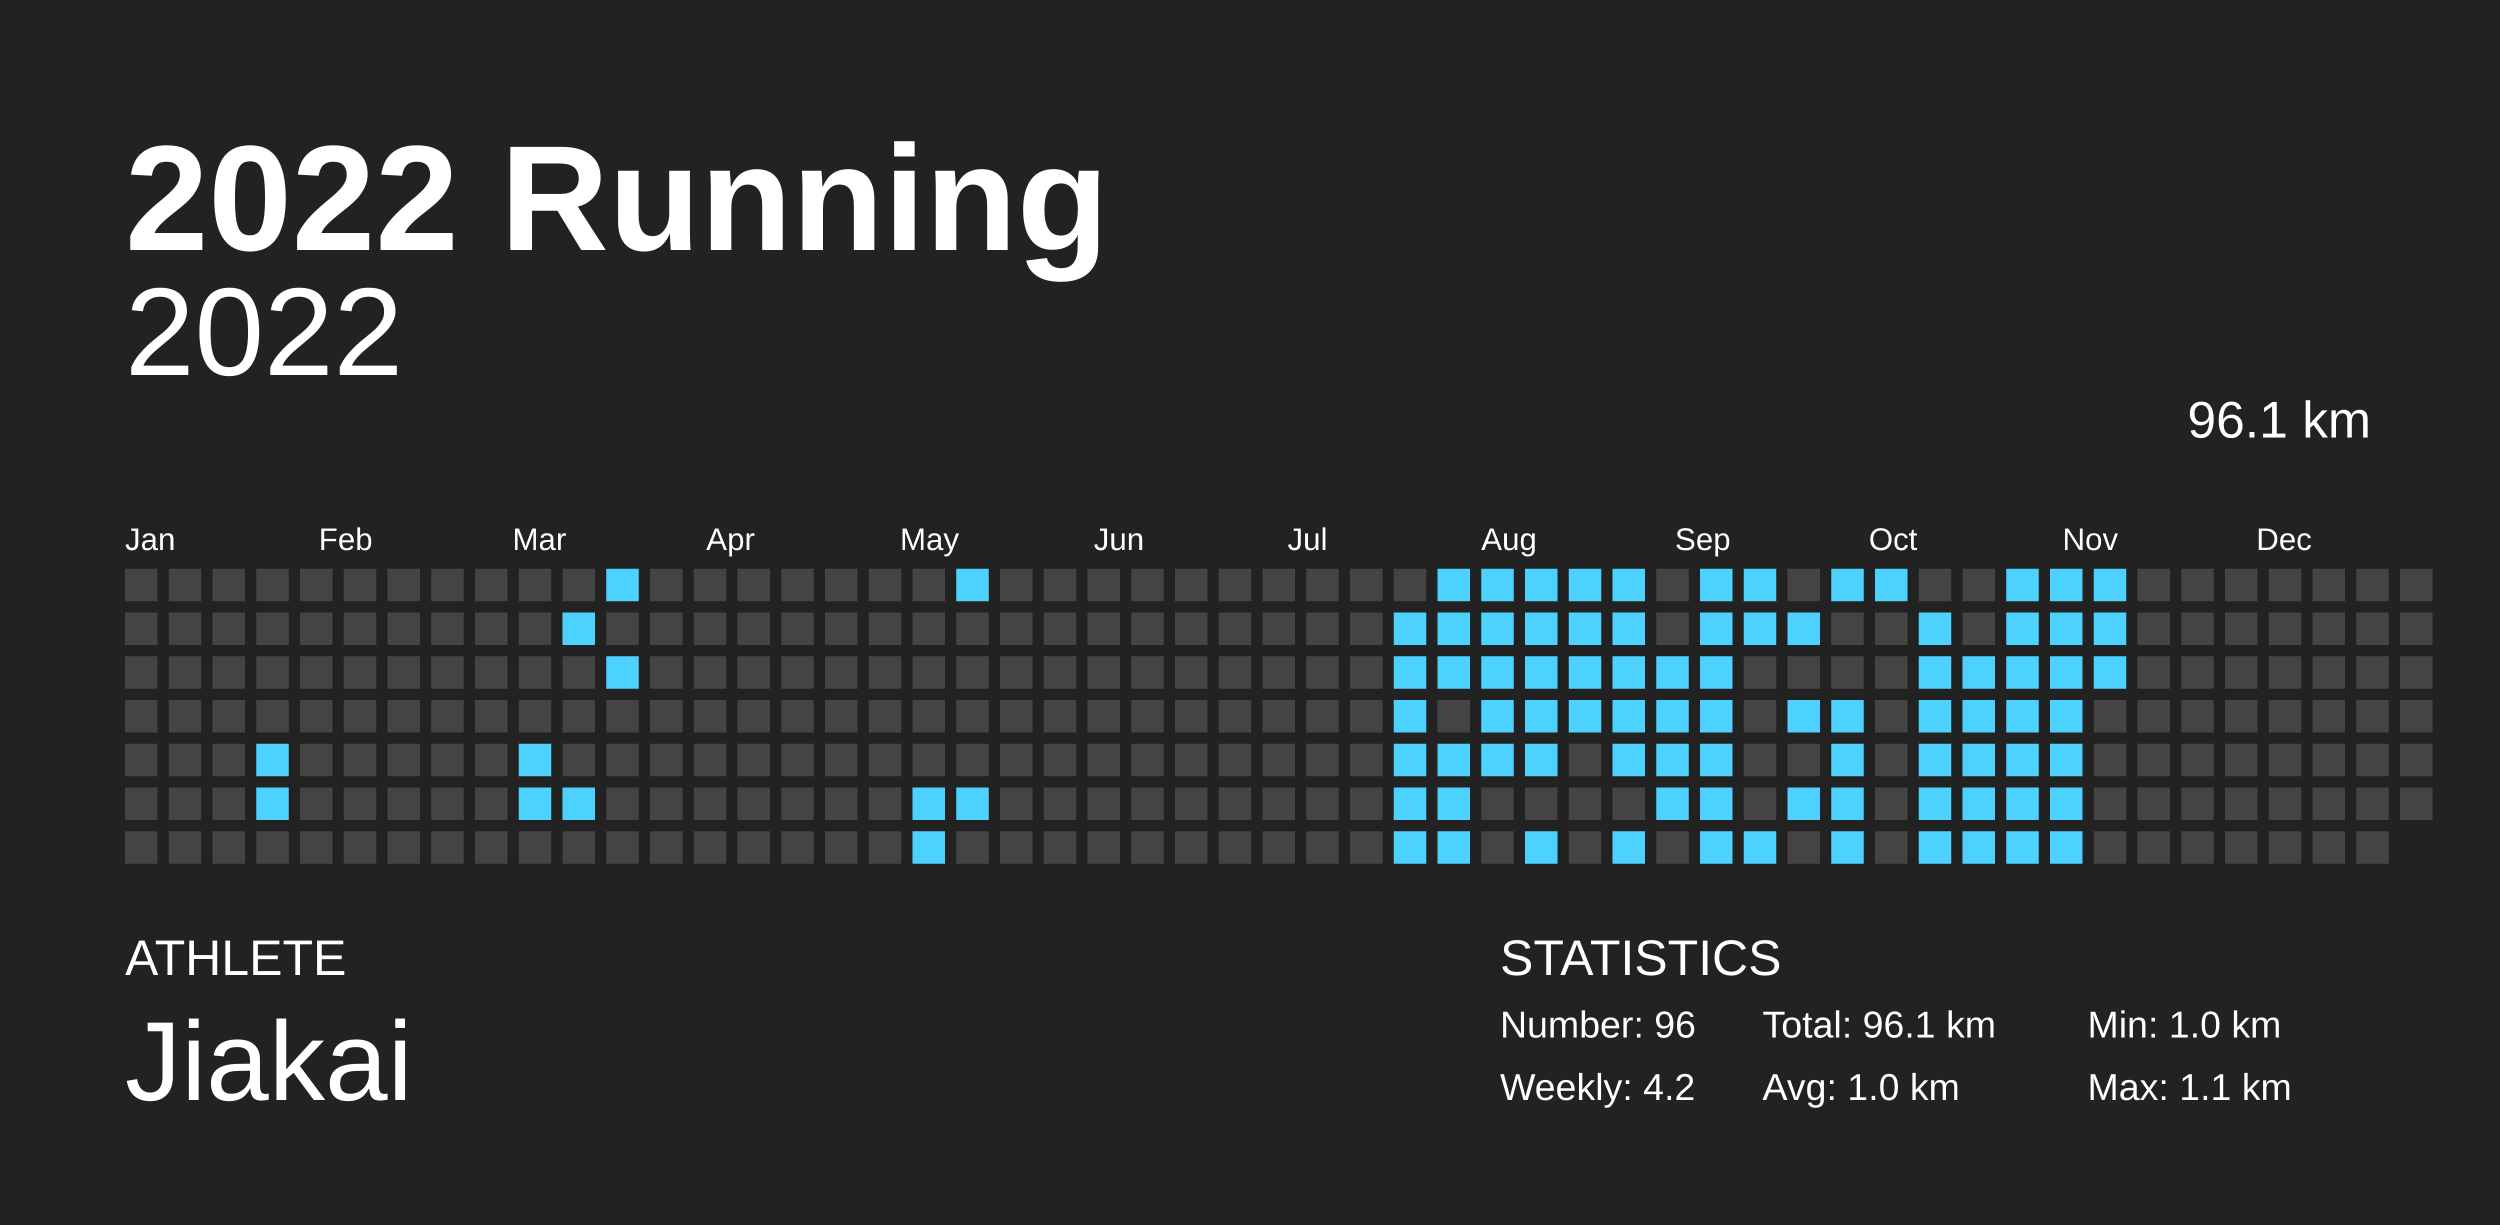
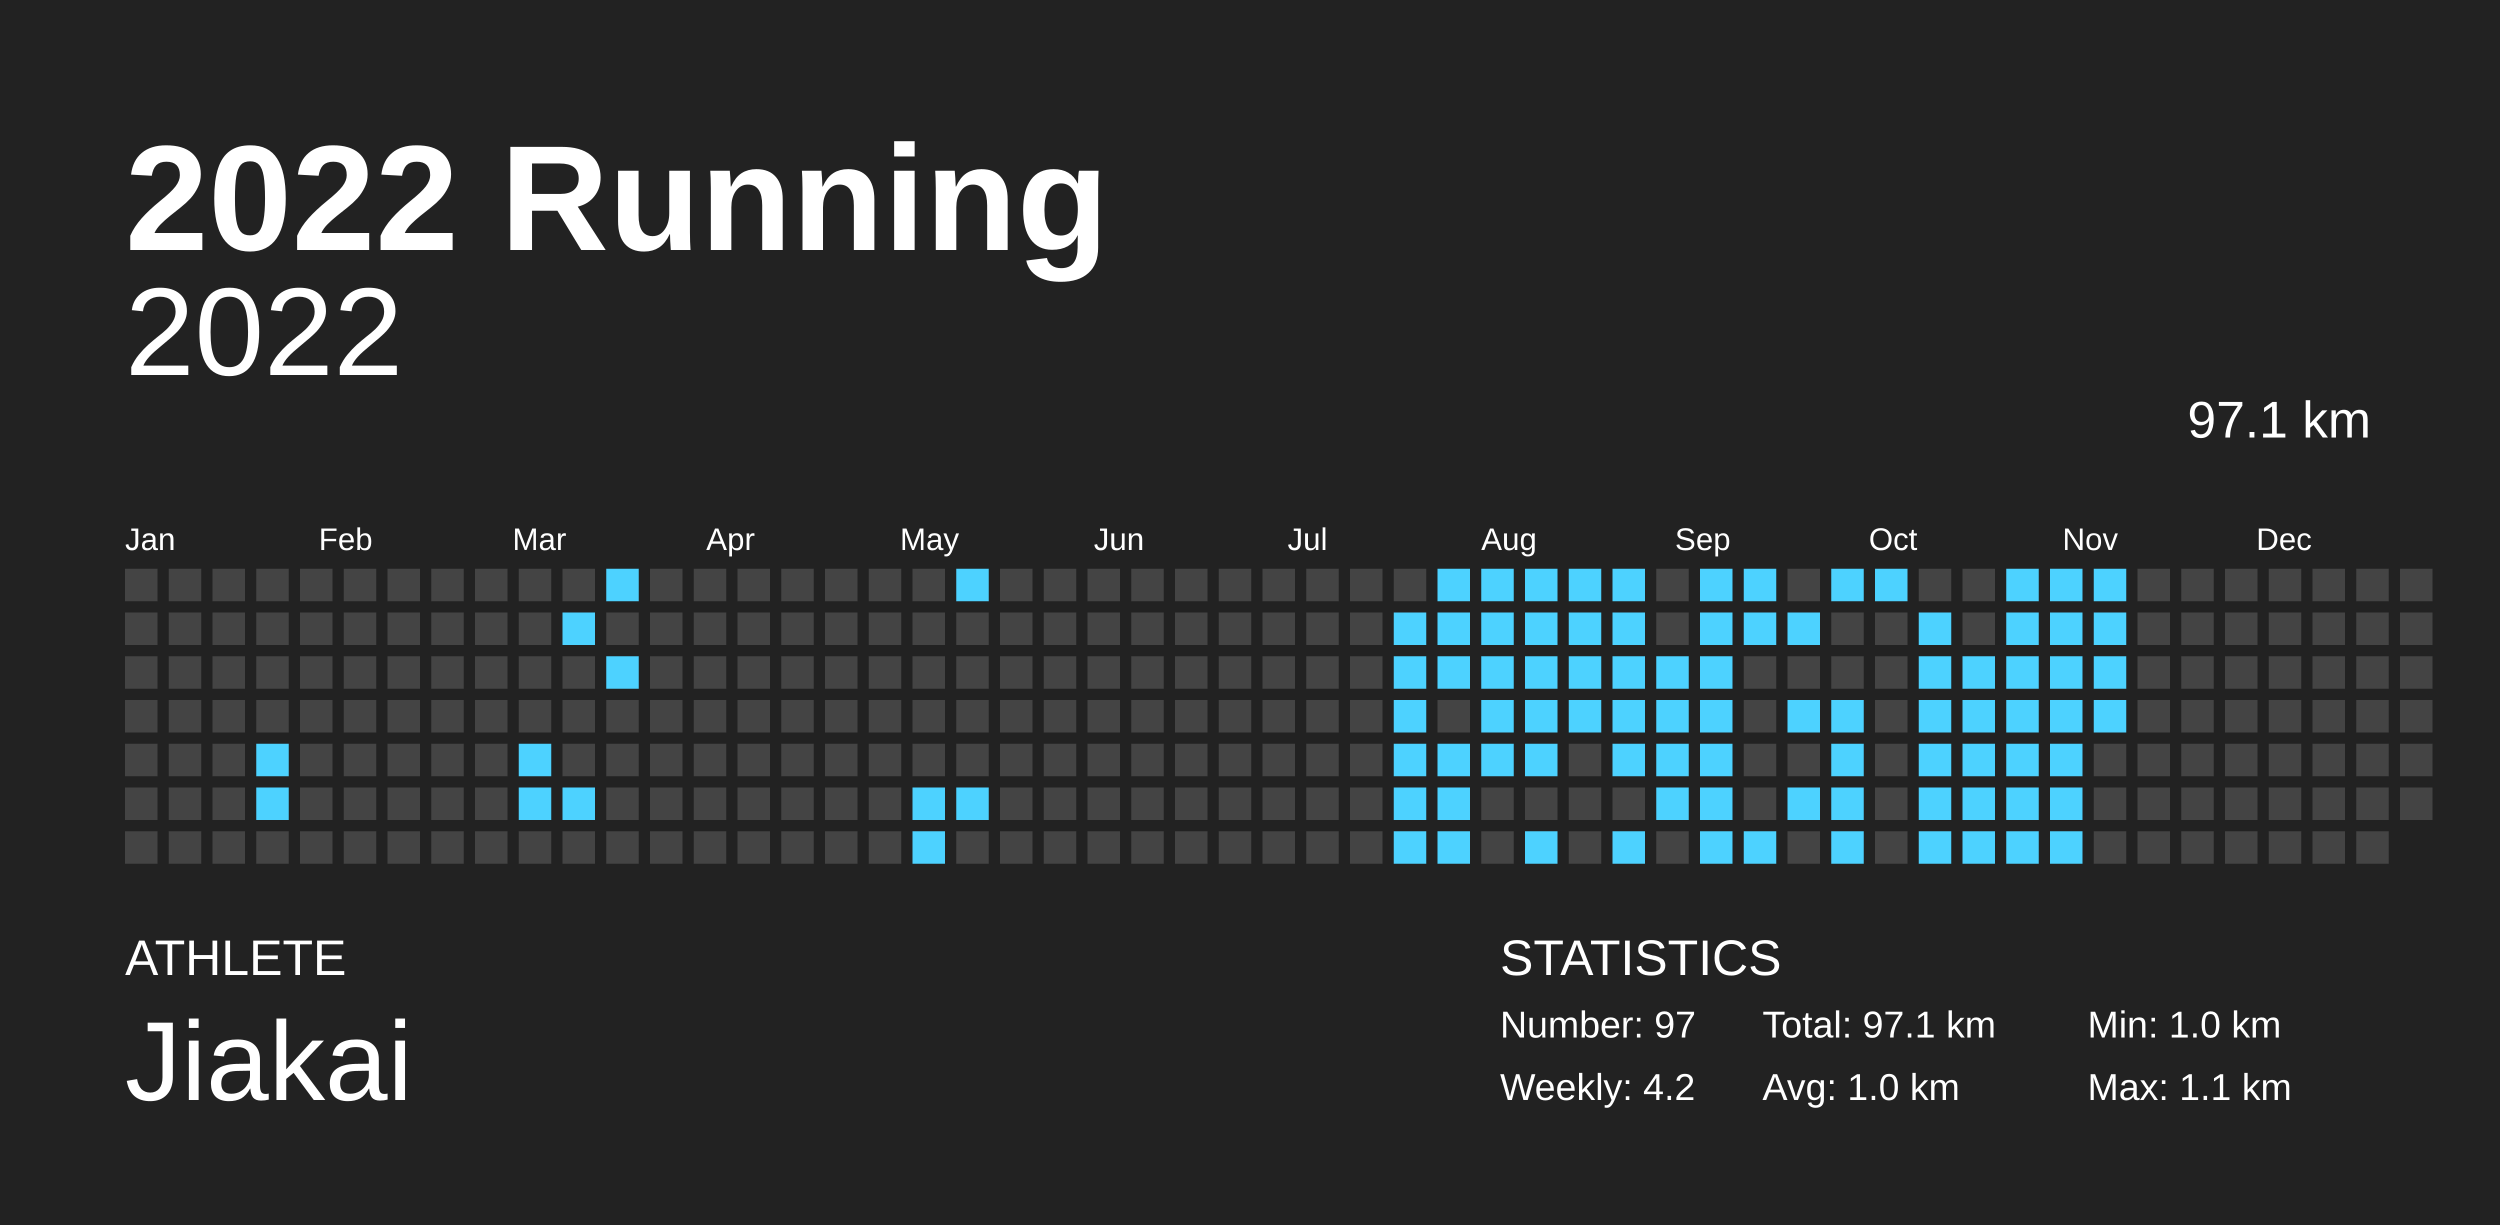
<svg xmlns="http://www.w3.org/2000/svg" baseProfile="full" height="98mm" version="1.1" viewBox="0,0,200,98" width="200mm">
  <defs />
  <rect fill="#222222" height="98" width="200" x="0" y="0" />
  <text fill="#FFFFFF" style="font-size:12px; font-family:Arial; font-weight:bold;" x="10" y="20">2022 Running</text>
  <text fill="#FFFFFF" style="font-size:4px; font-family:Arial" x="10" y="78">ATHLETE</text>
  <text fill="#FFFFFF" style="font-size:9px; font-family:Arial" x="10" y="88">Jiakai</text>
  <text fill="#FFFFFF" style="font-size:4px; font-family:Arial" x="120" y="78">STATISTICS</text>
-   <text fill="#FFFFFF" style="font-size:3px; font-family:Arial" x="120" y="83">Number: 96</text>
+   <text fill="#FFFFFF" style="font-size:3px; font-family:Arial" x="120" y="83">Number: 97</text>
  <text fill="#FFFFFF" style="font-size:3px; font-family:Arial" x="120" y="88">Weekly: 4.2</text>
-   <text fill="#FFFFFF" style="font-size:3px; font-family:Arial" x="141" y="83">Total: 96.1 km</text>
+   <text fill="#FFFFFF" style="font-size:3px; font-family:Arial" x="141" y="83">Total: 97.1 km</text>
  <text fill="#FFFFFF" style="font-size:3px; font-family:Arial" x="141" y="88">Avg: 1.0 km</text>
  <text fill="#FFFFFF" style="font-size:3px; font-family:Arial" x="167" y="83">Min: 1.0 km</text>
  <text fill="#FFFFFF" style="font-size:3px; font-family:Arial" x="167" y="88">Max: 1.1 km</text>
  <text alignment-baseline="hanging" fill="#FFFFFF" style="font-size:10.0px; font-family:Arial;" x="10" y="30">2022</text>
-   <text alignment-baseline="hanging" fill="#FFFFFF" style="font-size:4.125px; font-family:Arial;" x="175" y="35">96.1 km</text>
+   <text alignment-baseline="hanging" fill="#FFFFFF" style="font-size:4.125px; font-family:Arial;" x="175" y="35">97.1 km</text>
  <text fill="#FFFFFF" style="font-size:2.5px; font-family:Arial" x="10.0" y="44">Jan</text>
  <text fill="#FFFFFF" style="font-size:2.5px; font-family:Arial" x="25.5" y="44">Feb</text>
  <text fill="#FFFFFF" style="font-size:2.5px; font-family:Arial" x="41.0" y="44">Mar</text>
  <text fill="#FFFFFF" style="font-size:2.5px; font-family:Arial" x="56.5" y="44">Apr</text>
  <text fill="#FFFFFF" style="font-size:2.5px; font-family:Arial" x="72.0" y="44">May</text>
  <text fill="#FFFFFF" style="font-size:2.5px; font-family:Arial" x="87.5" y="44">Jun</text>
  <text fill="#FFFFFF" style="font-size:2.5px; font-family:Arial" x="103.0" y="44">Jul</text>
  <text fill="#FFFFFF" style="font-size:2.5px; font-family:Arial" x="118.5" y="44">Aug</text>
  <text fill="#FFFFFF" style="font-size:2.5px; font-family:Arial" x="134.0" y="44">Sep</text>
  <text fill="#FFFFFF" style="font-size:2.5px; font-family:Arial" x="149.5" y="44">Oct</text>
  <text fill="#FFFFFF" style="font-size:2.5px; font-family:Arial" x="165.0" y="44">Nov</text>
  <text fill="#FFFFFF" style="font-size:2.5px; font-family:Arial" x="180.5" y="44">Dec</text>
  <rect fill="#444444" height="2.6" width="2.6" x="10.0" y="45.5" />
  <rect fill="#444444" height="2.6" width="2.6" x="10.0" y="49.0" />
  <rect fill="#444444" height="2.6" width="2.6" x="10.0" y="52.5" />
  <rect fill="#444444" height="2.6" width="2.6" x="10.0" y="56.0" />
  <rect fill="#444444" height="2.6" width="2.6" x="10.0" y="59.5" />
  <rect fill="#444444" height="2.6" width="2.6" x="10.0" y="63.0" />
  <rect fill="#444444" height="2.6" width="2.6" x="10.0" y="66.5" />
  <rect fill="#444444" height="2.6" width="2.6" x="13.5" y="45.5" />
  <rect fill="#444444" height="2.6" width="2.6" x="13.5" y="49.0" />
  <rect fill="#444444" height="2.6" width="2.6" x="13.5" y="52.5" />
  <rect fill="#444444" height="2.6" width="2.6" x="13.5" y="56.0" />
  <rect fill="#444444" height="2.6" width="2.6" x="13.5" y="59.5" />
  <rect fill="#444444" height="2.6" width="2.6" x="13.5" y="63.0" />
  <rect fill="#444444" height="2.6" width="2.6" x="13.5" y="66.5" />
  <rect fill="#444444" height="2.6" width="2.6" x="17.0" y="45.5" />
  <rect fill="#444444" height="2.6" width="2.6" x="17.0" y="49.0" />
  <rect fill="#444444" height="2.6" width="2.6" x="17.0" y="52.5" />
  <rect fill="#444444" height="2.6" width="2.6" x="17.0" y="56.0" />
  <rect fill="#444444" height="2.6" width="2.6" x="17.0" y="59.5" />
  <rect fill="#444444" height="2.6" width="2.6" x="17.0" y="63.0" />
  <rect fill="#444444" height="2.6" width="2.6" x="17.0" y="66.5" />
  <rect fill="#444444" height="2.6" width="2.6" x="20.5" y="45.5" />
  <rect fill="#444444" height="2.6" width="2.6" x="20.5" y="49.0" />
  <rect fill="#444444" height="2.6" width="2.6" x="20.5" y="52.5" />
  <rect fill="#444444" height="2.6" width="2.6" x="20.5" y="56.0" />
  <rect fill="#4dd2ff" height="2.6" width="2.6" x="20.5" y="59.5" />
  <rect fill="#4dd2ff" height="2.6" width="2.6" x="20.5" y="63.0" />
  <rect fill="#444444" height="2.6" width="2.6" x="20.5" y="66.5" />
  <rect fill="#444444" height="2.6" width="2.6" x="24.0" y="45.5" />
  <rect fill="#444444" height="2.6" width="2.6" x="24.0" y="49.0" />
  <rect fill="#444444" height="2.6" width="2.6" x="24.0" y="52.5" />
  <rect fill="#444444" height="2.6" width="2.6" x="24.0" y="56.0" />
  <rect fill="#444444" height="2.6" width="2.6" x="24.0" y="59.5" />
  <rect fill="#444444" height="2.6" width="2.6" x="24.0" y="63.0" />
  <rect fill="#444444" height="2.6" width="2.6" x="24.0" y="66.5" />
  <rect fill="#444444" height="2.6" width="2.6" x="27.5" y="45.5" />
  <rect fill="#444444" height="2.6" width="2.6" x="27.5" y="49.0" />
  <rect fill="#444444" height="2.6" width="2.6" x="27.5" y="52.5" />
  <rect fill="#444444" height="2.6" width="2.6" x="27.5" y="56.0" />
  <rect fill="#444444" height="2.6" width="2.6" x="27.5" y="59.5" />
  <rect fill="#444444" height="2.6" width="2.6" x="27.5" y="63.0" />
  <rect fill="#444444" height="2.6" width="2.6" x="27.5" y="66.5" />
  <rect fill="#444444" height="2.6" width="2.6" x="31.0" y="45.5" />
  <rect fill="#444444" height="2.6" width="2.6" x="31.0" y="49.0" />
  <rect fill="#444444" height="2.6" width="2.6" x="31.0" y="52.5" />
  <rect fill="#444444" height="2.6" width="2.6" x="31.0" y="56.0" />
  <rect fill="#444444" height="2.6" width="2.6" x="31.0" y="59.5" />
  <rect fill="#444444" height="2.6" width="2.6" x="31.0" y="63.0" />
  <rect fill="#444444" height="2.6" width="2.6" x="31.0" y="66.5" />
  <rect fill="#444444" height="2.6" width="2.6" x="34.5" y="45.5" />
  <rect fill="#444444" height="2.6" width="2.6" x="34.5" y="49.0" />
  <rect fill="#444444" height="2.6" width="2.6" x="34.5" y="52.5" />
  <rect fill="#444444" height="2.6" width="2.6" x="34.5" y="56.0" />
  <rect fill="#444444" height="2.6" width="2.6" x="34.5" y="59.5" />
  <rect fill="#444444" height="2.6" width="2.6" x="34.5" y="63.0" />
  <rect fill="#444444" height="2.6" width="2.6" x="34.5" y="66.5" />
  <rect fill="#444444" height="2.6" width="2.6" x="38.0" y="45.5" />
  <rect fill="#444444" height="2.6" width="2.6" x="38.0" y="49.0" />
  <rect fill="#444444" height="2.6" width="2.6" x="38.0" y="52.5" />
  <rect fill="#444444" height="2.6" width="2.6" x="38.0" y="56.0" />
  <rect fill="#444444" height="2.6" width="2.6" x="38.0" y="59.5" />
  <rect fill="#444444" height="2.6" width="2.6" x="38.0" y="63.0" />
  <rect fill="#444444" height="2.6" width="2.6" x="38.0" y="66.5" />
  <rect fill="#444444" height="2.6" width="2.6" x="41.5" y="45.5" />
  <rect fill="#444444" height="2.6" width="2.6" x="41.5" y="49.0" />
  <rect fill="#444444" height="2.6" width="2.6" x="41.5" y="52.5" />
  <rect fill="#444444" height="2.6" width="2.6" x="41.5" y="56.0" />
  <rect fill="#4dd2ff" height="2.6" width="2.6" x="41.5" y="59.5" />
  <rect fill="#4dd2ff" height="2.6" width="2.6" x="41.5" y="63.0" />
  <rect fill="#444444" height="2.6" width="2.6" x="41.5" y="66.5" />
  <rect fill="#444444" height="2.6" width="2.6" x="45.0" y="45.5" />
  <rect fill="#4dd2ff" height="2.6" width="2.6" x="45.0" y="49.0" />
  <rect fill="#444444" height="2.6" width="2.6" x="45.0" y="52.5" />
  <rect fill="#444444" height="2.6" width="2.6" x="45.0" y="56.0" />
  <rect fill="#444444" height="2.6" width="2.6" x="45.0" y="59.5" />
  <rect fill="#4dd2ff" height="2.6" width="2.6" x="45.0" y="63.0" />
  <rect fill="#444444" height="2.6" width="2.6" x="45.0" y="66.5" />
  <rect fill="#4dd2ff" height="2.6" width="2.6" x="48.5" y="45.5" />
  <rect fill="#444444" height="2.6" width="2.6" x="48.5" y="49.0" />
  <rect fill="#4dd2ff" height="2.6" width="2.6" x="48.5" y="52.5" />
  <rect fill="#444444" height="2.6" width="2.6" x="48.5" y="56.0" />
  <rect fill="#444444" height="2.6" width="2.6" x="48.5" y="59.5" />
  <rect fill="#444444" height="2.6" width="2.6" x="48.5" y="63.0" />
  <rect fill="#444444" height="2.6" width="2.6" x="48.5" y="66.5" />
  <rect fill="#444444" height="2.6" width="2.6" x="52.0" y="45.5" />
  <rect fill="#444444" height="2.6" width="2.6" x="52.0" y="49.0" />
  <rect fill="#444444" height="2.6" width="2.6" x="52.0" y="52.5" />
  <rect fill="#444444" height="2.6" width="2.6" x="52.0" y="56.0" />
  <rect fill="#444444" height="2.6" width="2.6" x="52.0" y="59.5" />
  <rect fill="#444444" height="2.6" width="2.6" x="52.0" y="63.0" />
  <rect fill="#444444" height="2.6" width="2.6" x="52.0" y="66.5" />
  <rect fill="#444444" height="2.6" width="2.6" x="55.5" y="45.5" />
  <rect fill="#444444" height="2.6" width="2.6" x="55.5" y="49.0" />
  <rect fill="#444444" height="2.6" width="2.6" x="55.5" y="52.5" />
  <rect fill="#444444" height="2.6" width="2.6" x="55.5" y="56.0" />
  <rect fill="#444444" height="2.6" width="2.6" x="55.5" y="59.5" />
  <rect fill="#444444" height="2.6" width="2.6" x="55.5" y="63.0" />
  <rect fill="#444444" height="2.6" width="2.6" x="55.5" y="66.5" />
  <rect fill="#444444" height="2.6" width="2.6" x="59.0" y="45.5" />
  <rect fill="#444444" height="2.6" width="2.6" x="59.0" y="49.0" />
  <rect fill="#444444" height="2.6" width="2.6" x="59.0" y="52.5" />
  <rect fill="#444444" height="2.6" width="2.6" x="59.0" y="56.0" />
  <rect fill="#444444" height="2.6" width="2.6" x="59.0" y="59.5" />
  <rect fill="#444444" height="2.6" width="2.6" x="59.0" y="63.0" />
  <rect fill="#444444" height="2.6" width="2.6" x="59.0" y="66.5" />
  <rect fill="#444444" height="2.6" width="2.6" x="62.5" y="45.5" />
  <rect fill="#444444" height="2.6" width="2.6" x="62.5" y="49.0" />
  <rect fill="#444444" height="2.6" width="2.6" x="62.5" y="52.5" />
  <rect fill="#444444" height="2.6" width="2.6" x="62.5" y="56.0" />
  <rect fill="#444444" height="2.6" width="2.6" x="62.5" y="59.5" />
  <rect fill="#444444" height="2.6" width="2.6" x="62.5" y="63.0" />
  <rect fill="#444444" height="2.6" width="2.6" x="62.5" y="66.5" />
  <rect fill="#444444" height="2.6" width="2.6" x="66.0" y="45.5" />
  <rect fill="#444444" height="2.6" width="2.6" x="66.0" y="49.0" />
  <rect fill="#444444" height="2.6" width="2.6" x="66.0" y="52.5" />
  <rect fill="#444444" height="2.6" width="2.6" x="66.0" y="56.0" />
  <rect fill="#444444" height="2.6" width="2.6" x="66.0" y="59.5" />
  <rect fill="#444444" height="2.6" width="2.6" x="66.0" y="63.0" />
  <rect fill="#444444" height="2.6" width="2.6" x="66.0" y="66.5" />
  <rect fill="#444444" height="2.6" width="2.6" x="69.5" y="45.5" />
  <rect fill="#444444" height="2.6" width="2.6" x="69.5" y="49.0" />
  <rect fill="#444444" height="2.6" width="2.6" x="69.5" y="52.5" />
  <rect fill="#444444" height="2.6" width="2.6" x="69.5" y="56.0" />
  <rect fill="#444444" height="2.6" width="2.6" x="69.5" y="59.5" />
  <rect fill="#444444" height="2.6" width="2.6" x="69.5" y="63.0" />
  <rect fill="#444444" height="2.6" width="2.6" x="69.5" y="66.5" />
  <rect fill="#444444" height="2.6" width="2.6" x="73.0" y="45.5" />
  <rect fill="#444444" height="2.6" width="2.6" x="73.0" y="49.0" />
  <rect fill="#444444" height="2.6" width="2.6" x="73.0" y="52.5" />
  <rect fill="#444444" height="2.6" width="2.6" x="73.0" y="56.0" />
  <rect fill="#444444" height="2.6" width="2.6" x="73.0" y="59.5" />
  <rect fill="#4dd2ff" height="2.6" width="2.6" x="73.0" y="63.0" />
  <rect fill="#4dd2ff" height="2.6" width="2.6" x="73.0" y="66.5" />
  <rect fill="#4dd2ff" height="2.6" width="2.6" x="76.5" y="45.5" />
  <rect fill="#444444" height="2.6" width="2.6" x="76.5" y="49.0" />
  <rect fill="#444444" height="2.6" width="2.6" x="76.5" y="52.5" />
  <rect fill="#444444" height="2.6" width="2.6" x="76.5" y="56.0" />
  <rect fill="#444444" height="2.6" width="2.6" x="76.5" y="59.5" />
  <rect fill="#4dd2ff" height="2.6" width="2.6" x="76.5" y="63.0" />
  <rect fill="#444444" height="2.6" width="2.6" x="76.5" y="66.5" />
  <rect fill="#444444" height="2.6" width="2.6" x="80.0" y="45.5" />
  <rect fill="#444444" height="2.6" width="2.6" x="80.0" y="49.0" />
  <rect fill="#444444" height="2.6" width="2.6" x="80.0" y="52.5" />
  <rect fill="#444444" height="2.6" width="2.6" x="80.0" y="56.0" />
  <rect fill="#444444" height="2.6" width="2.6" x="80.0" y="59.5" />
  <rect fill="#444444" height="2.6" width="2.6" x="80.0" y="63.0" />
  <rect fill="#444444" height="2.6" width="2.6" x="80.0" y="66.5" />
  <rect fill="#444444" height="2.6" width="2.6" x="83.5" y="45.5" />
  <rect fill="#444444" height="2.6" width="2.6" x="83.5" y="49.0" />
  <rect fill="#444444" height="2.6" width="2.6" x="83.5" y="52.5" />
  <rect fill="#444444" height="2.6" width="2.6" x="83.5" y="56.0" />
  <rect fill="#444444" height="2.6" width="2.6" x="83.5" y="59.5" />
  <rect fill="#444444" height="2.6" width="2.6" x="83.5" y="63.0" />
  <rect fill="#444444" height="2.6" width="2.6" x="83.5" y="66.5" />
  <rect fill="#444444" height="2.6" width="2.6" x="87.0" y="45.5" />
  <rect fill="#444444" height="2.6" width="2.6" x="87.0" y="49.0" />
  <rect fill="#444444" height="2.6" width="2.6" x="87.0" y="52.5" />
  <rect fill="#444444" height="2.6" width="2.6" x="87.0" y="56.0" />
  <rect fill="#444444" height="2.6" width="2.6" x="87.0" y="59.5" />
  <rect fill="#444444" height="2.6" width="2.6" x="87.0" y="63.0" />
  <rect fill="#444444" height="2.6" width="2.6" x="87.0" y="66.5" />
  <rect fill="#444444" height="2.6" width="2.6" x="90.5" y="45.5" />
  <rect fill="#444444" height="2.6" width="2.6" x="90.5" y="49.0" />
  <rect fill="#444444" height="2.6" width="2.6" x="90.5" y="52.5" />
  <rect fill="#444444" height="2.6" width="2.6" x="90.5" y="56.0" />
  <rect fill="#444444" height="2.6" width="2.6" x="90.5" y="59.5" />
  <rect fill="#444444" height="2.6" width="2.6" x="90.5" y="63.0" />
  <rect fill="#444444" height="2.6" width="2.6" x="90.5" y="66.5" />
  <rect fill="#444444" height="2.6" width="2.6" x="94.0" y="45.5" />
  <rect fill="#444444" height="2.6" width="2.6" x="94.0" y="49.0" />
  <rect fill="#444444" height="2.6" width="2.6" x="94.0" y="52.5" />
  <rect fill="#444444" height="2.6" width="2.6" x="94.0" y="56.0" />
  <rect fill="#444444" height="2.6" width="2.6" x="94.0" y="59.5" />
  <rect fill="#444444" height="2.6" width="2.6" x="94.0" y="63.0" />
  <rect fill="#444444" height="2.6" width="2.6" x="94.0" y="66.5" />
  <rect fill="#444444" height="2.6" width="2.6" x="97.5" y="45.5" />
  <rect fill="#444444" height="2.6" width="2.6" x="97.5" y="49.0" />
  <rect fill="#444444" height="2.6" width="2.6" x="97.5" y="52.5" />
  <rect fill="#444444" height="2.6" width="2.6" x="97.5" y="56.0" />
  <rect fill="#444444" height="2.6" width="2.6" x="97.5" y="59.5" />
  <rect fill="#444444" height="2.6" width="2.6" x="97.5" y="63.0" />
  <rect fill="#444444" height="2.6" width="2.6" x="97.5" y="66.5" />
  <rect fill="#444444" height="2.6" width="2.6" x="101.0" y="45.5" />
  <rect fill="#444444" height="2.6" width="2.6" x="101.0" y="49.0" />
  <rect fill="#444444" height="2.6" width="2.6" x="101.0" y="52.5" />
  <rect fill="#444444" height="2.6" width="2.6" x="101.0" y="56.0" />
  <rect fill="#444444" height="2.6" width="2.6" x="101.0" y="59.5" />
  <rect fill="#444444" height="2.6" width="2.6" x="101.0" y="63.0" />
  <rect fill="#444444" height="2.6" width="2.6" x="101.0" y="66.5" />
  <rect fill="#444444" height="2.6" width="2.6" x="104.5" y="45.5" />
  <rect fill="#444444" height="2.6" width="2.6" x="104.5" y="49.0" />
  <rect fill="#444444" height="2.6" width="2.6" x="104.5" y="52.5" />
  <rect fill="#444444" height="2.6" width="2.6" x="104.5" y="56.0" />
  <rect fill="#444444" height="2.6" width="2.6" x="104.5" y="59.5" />
  <rect fill="#444444" height="2.6" width="2.6" x="104.5" y="63.0" />
  <rect fill="#444444" height="2.6" width="2.6" x="104.5" y="66.5" />
  <rect fill="#444444" height="2.6" width="2.6" x="108.0" y="45.5" />
  <rect fill="#444444" height="2.6" width="2.6" x="108.0" y="49.0" />
  <rect fill="#444444" height="2.6" width="2.6" x="108.0" y="52.5" />
  <rect fill="#444444" height="2.6" width="2.6" x="108.0" y="56.0" />
  <rect fill="#444444" height="2.6" width="2.6" x="108.0" y="59.5" />
  <rect fill="#444444" height="2.6" width="2.6" x="108.0" y="63.0" />
  <rect fill="#444444" height="2.6" width="2.6" x="108.0" y="66.5" />
  <rect fill="#444444" height="2.6" width="2.6" x="111.5" y="45.5" />
  <rect fill="#4dd2ff" height="2.6" width="2.6" x="111.5" y="49.0" />
  <rect fill="#4dd2ff" height="2.6" width="2.6" x="111.5" y="52.5" />
  <rect fill="#4dd2ff" height="2.6" width="2.6" x="111.5" y="56.0" />
  <rect fill="#4dd2ff" height="2.6" width="2.6" x="111.5" y="59.5" />
  <rect fill="#4dd2ff" height="2.6" width="2.6" x="111.5" y="63.0" />
  <rect fill="#4dd2ff" height="2.6" width="2.6" x="111.5" y="66.5" />
  <rect fill="#4dd2ff" height="2.6" width="2.6" x="115.0" y="45.5" />
  <rect fill="#4dd2ff" height="2.6" width="2.6" x="115.0" y="49.0" />
  <rect fill="#4dd2ff" height="2.6" width="2.6" x="115.0" y="52.5" />
  <rect fill="#444444" height="2.6" width="2.6" x="115.0" y="56.0" />
  <rect fill="#4dd2ff" height="2.6" width="2.6" x="115.0" y="59.5" />
  <rect fill="#4dd2ff" height="2.6" width="2.6" x="115.0" y="63.0" />
  <rect fill="#4dd2ff" height="2.6" width="2.6" x="115.0" y="66.5" />
  <rect fill="#4dd2ff" height="2.6" width="2.6" x="118.5" y="45.5" />
  <rect fill="#4dd2ff" height="2.6" width="2.6" x="118.5" y="49.0" />
  <rect fill="#4dd2ff" height="2.6" width="2.6" x="118.5" y="52.5" />
  <rect fill="#4dd2ff" height="2.6" width="2.6" x="118.5" y="56.0" />
  <rect fill="#4dd2ff" height="2.6" width="2.6" x="118.5" y="59.5" />
  <rect fill="#444444" height="2.6" width="2.6" x="118.5" y="63.0" />
  <rect fill="#444444" height="2.6" width="2.6" x="118.5" y="66.5" />
  <rect fill="#4dd2ff" height="2.6" width="2.6" x="122.0" y="45.5" />
  <rect fill="#4dd2ff" height="2.6" width="2.6" x="122.0" y="49.0" />
  <rect fill="#4dd2ff" height="2.6" width="2.6" x="122.0" y="52.5" />
  <rect fill="#4dd2ff" height="2.6" width="2.6" x="122.0" y="56.0" />
  <rect fill="#4dd2ff" height="2.6" width="2.6" x="122.0" y="59.5" />
  <rect fill="#444444" height="2.6" width="2.6" x="122.0" y="63.0" />
  <rect fill="#4dd2ff" height="2.6" width="2.6" x="122.0" y="66.5" />
  <rect fill="#4dd2ff" height="2.6" width="2.6" x="125.5" y="45.5" />
  <rect fill="#4dd2ff" height="2.6" width="2.6" x="125.5" y="49.0" />
  <rect fill="#4dd2ff" height="2.6" width="2.6" x="125.5" y="52.5" />
  <rect fill="#4dd2ff" height="2.6" width="2.6" x="125.5" y="56.0" />
  <rect fill="#444444" height="2.6" width="2.6" x="125.5" y="59.5" />
  <rect fill="#444444" height="2.6" width="2.6" x="125.5" y="63.0" />
  <rect fill="#444444" height="2.6" width="2.6" x="125.5" y="66.5" />
  <rect fill="#4dd2ff" height="2.6" width="2.6" x="129.0" y="45.5" />
  <rect fill="#4dd2ff" height="2.6" width="2.6" x="129.0" y="49.0" />
  <rect fill="#4dd2ff" height="2.6" width="2.6" x="129.0" y="52.5" />
  <rect fill="#4dd2ff" height="2.6" width="2.6" x="129.0" y="56.0" />
  <rect fill="#4dd2ff" height="2.6" width="2.6" x="129.0" y="59.5" />
  <rect fill="#444444" height="2.6" width="2.6" x="129.0" y="63.0" />
  <rect fill="#4dd2ff" height="2.6" width="2.6" x="129.0" y="66.5" />
  <rect fill="#444444" height="2.6" width="2.6" x="132.5" y="45.5" />
  <rect fill="#444444" height="2.6" width="2.6" x="132.5" y="49.0" />
  <rect fill="#4dd2ff" height="2.6" width="2.6" x="132.5" y="52.5" />
  <rect fill="#4dd2ff" height="2.6" width="2.6" x="132.5" y="56.0" />
  <rect fill="#4dd2ff" height="2.6" width="2.6" x="132.5" y="59.5" />
  <rect fill="#4dd2ff" height="2.6" width="2.6" x="132.5" y="63.0" />
  <rect fill="#444444" height="2.6" width="2.6" x="132.5" y="66.5" />
  <rect fill="#4dd2ff" height="2.6" width="2.6" x="136.0" y="45.5" />
  <rect fill="#4dd2ff" height="2.6" width="2.6" x="136.0" y="49.0" />
  <rect fill="#4dd2ff" height="2.6" width="2.6" x="136.0" y="52.5" />
  <rect fill="#4dd2ff" height="2.6" width="2.6" x="136.0" y="56.0" />
  <rect fill="#4dd2ff" height="2.6" width="2.6" x="136.0" y="59.5" />
  <rect fill="#4dd2ff" height="2.6" width="2.6" x="136.0" y="63.0" />
  <rect fill="#4dd2ff" height="2.6" width="2.6" x="136.0" y="66.5" />
  <rect fill="#4dd2ff" height="2.6" width="2.6" x="139.5" y="45.5" />
  <rect fill="#4dd2ff" height="2.6" width="2.6" x="139.5" y="49.0" />
  <rect fill="#444444" height="2.6" width="2.6" x="139.5" y="52.5" />
  <rect fill="#444444" height="2.6" width="2.6" x="139.5" y="56.0" />
  <rect fill="#444444" height="2.6" width="2.6" x="139.5" y="59.5" />
  <rect fill="#444444" height="2.6" width="2.6" x="139.5" y="63.0" />
  <rect fill="#4dd2ff" height="2.6" width="2.6" x="139.5" y="66.5" />
  <rect fill="#444444" height="2.6" width="2.6" x="143.0" y="45.5" />
  <rect fill="#4dd2ff" height="2.6" width="2.6" x="143.0" y="49.0" />
  <rect fill="#444444" height="2.6" width="2.6" x="143.0" y="52.5" />
  <rect fill="#4dd2ff" height="2.6" width="2.6" x="143.0" y="56.0" />
  <rect fill="#444444" height="2.6" width="2.6" x="143.0" y="59.5" />
  <rect fill="#4dd2ff" height="2.6" width="2.6" x="143.0" y="63.0" />
  <rect fill="#444444" height="2.6" width="2.6" x="143.0" y="66.5" />
  <rect fill="#4dd2ff" height="2.6" width="2.6" x="146.5" y="45.5" />
  <rect fill="#444444" height="2.6" width="2.6" x="146.5" y="49.0" />
  <rect fill="#444444" height="2.6" width="2.6" x="146.5" y="52.5" />
  <rect fill="#4dd2ff" height="2.6" width="2.6" x="146.5" y="56.0" />
  <rect fill="#4dd2ff" height="2.6" width="2.6" x="146.5" y="59.5" />
  <rect fill="#4dd2ff" height="2.6" width="2.6" x="146.5" y="63.0" />
  <rect fill="#4dd2ff" height="2.6" width="2.6" x="146.5" y="66.5" />
  <rect fill="#4dd2ff" height="2.6" width="2.6" x="150.0" y="45.5" />
  <rect fill="#444444" height="2.6" width="2.6" x="150.0" y="49.0" />
  <rect fill="#444444" height="2.6" width="2.6" x="150.0" y="52.5" />
  <rect fill="#444444" height="2.6" width="2.6" x="150.0" y="56.0" />
  <rect fill="#444444" height="2.6" width="2.6" x="150.0" y="59.5" />
  <rect fill="#444444" height="2.6" width="2.6" x="150.0" y="63.0" />
  <rect fill="#444444" height="2.6" width="2.6" x="150.0" y="66.5" />
  <rect fill="#444444" height="2.6" width="2.6" x="153.5" y="45.5" />
  <rect fill="#4dd2ff" height="2.6" width="2.6" x="153.5" y="49.0" />
  <rect fill="#4dd2ff" height="2.6" width="2.6" x="153.5" y="52.5" />
  <rect fill="#4dd2ff" height="2.6" width="2.6" x="153.5" y="56.0" />
  <rect fill="#4dd2ff" height="2.6" width="2.6" x="153.5" y="59.5" />
  <rect fill="#4dd2ff" height="2.6" width="2.6" x="153.5" y="63.0" />
  <rect fill="#4dd2ff" height="2.6" width="2.6" x="153.5" y="66.5" />
  <rect fill="#444444" height="2.6" width="2.6" x="157.0" y="45.5" />
  <rect fill="#444444" height="2.6" width="2.6" x="157.0" y="49.0" />
  <rect fill="#4dd2ff" height="2.6" width="2.6" x="157.0" y="52.5" />
  <rect fill="#4dd2ff" height="2.6" width="2.6" x="157.0" y="56.0" />
  <rect fill="#4dd2ff" height="2.6" width="2.6" x="157.0" y="59.5" />
  <rect fill="#4dd2ff" height="2.6" width="2.6" x="157.0" y="63.0" />
  <rect fill="#4dd2ff" height="2.6" width="2.6" x="157.0" y="66.5" />
  <rect fill="#4dd2ff" height="2.6" width="2.6" x="160.5" y="45.5" />
  <rect fill="#4dd2ff" height="2.6" width="2.6" x="160.5" y="49.0" />
  <rect fill="#4dd2ff" height="2.6" width="2.6" x="160.5" y="52.5" />
  <rect fill="#4dd2ff" height="2.6" width="2.6" x="160.5" y="56.0" />
  <rect fill="#4dd2ff" height="2.6" width="2.6" x="160.5" y="59.5" />
  <rect fill="#4dd2ff" height="2.6" width="2.6" x="160.5" y="63.0" />
  <rect fill="#4dd2ff" height="2.6" width="2.6" x="160.5" y="66.5" />
  <rect fill="#4dd2ff" height="2.6" width="2.6" x="164.0" y="45.5" />
  <rect fill="#4dd2ff" height="2.6" width="2.6" x="164.0" y="49.0" />
  <rect fill="#4dd2ff" height="2.6" width="2.6" x="164.0" y="52.5" />
  <rect fill="#4dd2ff" height="2.6" width="2.6" x="164.0" y="56.0" />
  <rect fill="#4dd2ff" height="2.6" width="2.6" x="164.0" y="59.5" />
  <rect fill="#4dd2ff" height="2.6" width="2.6" x="164.0" y="63.0" />
  <rect fill="#4dd2ff" height="2.6" width="2.6" x="164.0" y="66.5" />
  <rect fill="#4dd2ff" height="2.6" width="2.6" x="167.5" y="45.5" />
  <rect fill="#4dd2ff" height="2.6" width="2.6" x="167.5" y="49.0" />
  <rect fill="#4dd2ff" height="2.6" width="2.6" x="167.5" y="52.5" />
-   <rect fill="#444444" height="2.6" width="2.6" x="167.5" y="56.0" />
+   <rect fill="#4dd2ff" height="2.6" width="2.6" x="167.5" y="56.0" />
  <rect fill="#444444" height="2.6" width="2.6" x="167.5" y="59.5" />
  <rect fill="#444444" height="2.6" width="2.6" x="167.5" y="63.0" />
  <rect fill="#444444" height="2.6" width="2.6" x="167.5" y="66.5" />
  <rect fill="#444444" height="2.6" width="2.6" x="171.0" y="45.5" />
  <rect fill="#444444" height="2.6" width="2.6" x="171.0" y="49.0" />
  <rect fill="#444444" height="2.6" width="2.6" x="171.0" y="52.5" />
  <rect fill="#444444" height="2.6" width="2.6" x="171.0" y="56.0" />
  <rect fill="#444444" height="2.6" width="2.6" x="171.0" y="59.5" />
  <rect fill="#444444" height="2.6" width="2.6" x="171.0" y="63.0" />
  <rect fill="#444444" height="2.6" width="2.6" x="171.0" y="66.5" />
  <rect fill="#444444" height="2.6" width="2.6" x="174.5" y="45.5" />
  <rect fill="#444444" height="2.6" width="2.6" x="174.5" y="49.0" />
  <rect fill="#444444" height="2.6" width="2.6" x="174.5" y="52.5" />
  <rect fill="#444444" height="2.6" width="2.6" x="174.5" y="56.0" />
  <rect fill="#444444" height="2.6" width="2.6" x="174.5" y="59.5" />
  <rect fill="#444444" height="2.6" width="2.6" x="174.5" y="63.0" />
  <rect fill="#444444" height="2.6" width="2.6" x="174.5" y="66.5" />
  <rect fill="#444444" height="2.6" width="2.6" x="178.0" y="45.5" />
  <rect fill="#444444" height="2.6" width="2.6" x="178.0" y="49.0" />
  <rect fill="#444444" height="2.6" width="2.6" x="178.0" y="52.5" />
  <rect fill="#444444" height="2.6" width="2.6" x="178.0" y="56.0" />
  <rect fill="#444444" height="2.6" width="2.6" x="178.0" y="59.5" />
  <rect fill="#444444" height="2.6" width="2.6" x="178.0" y="63.0" />
  <rect fill="#444444" height="2.6" width="2.6" x="178.0" y="66.5" />
  <rect fill="#444444" height="2.6" width="2.6" x="181.5" y="45.5" />
  <rect fill="#444444" height="2.6" width="2.6" x="181.5" y="49.0" />
  <rect fill="#444444" height="2.6" width="2.6" x="181.5" y="52.5" />
  <rect fill="#444444" height="2.6" width="2.6" x="181.5" y="56.0" />
  <rect fill="#444444" height="2.6" width="2.6" x="181.5" y="59.5" />
  <rect fill="#444444" height="2.6" width="2.6" x="181.5" y="63.0" />
  <rect fill="#444444" height="2.6" width="2.6" x="181.5" y="66.5" />
  <rect fill="#444444" height="2.6" width="2.6" x="185.0" y="45.5" />
  <rect fill="#444444" height="2.6" width="2.6" x="185.0" y="49.0" />
  <rect fill="#444444" height="2.6" width="2.6" x="185.0" y="52.5" />
  <rect fill="#444444" height="2.6" width="2.6" x="185.0" y="56.0" />
  <rect fill="#444444" height="2.6" width="2.6" x="185.0" y="59.5" />
  <rect fill="#444444" height="2.6" width="2.6" x="185.0" y="63.0" />
  <rect fill="#444444" height="2.6" width="2.6" x="185.0" y="66.5" />
  <rect fill="#444444" height="2.6" width="2.6" x="188.5" y="45.5" />
  <rect fill="#444444" height="2.6" width="2.6" x="188.5" y="49.0" />
  <rect fill="#444444" height="2.6" width="2.6" x="188.5" y="52.5" />
  <rect fill="#444444" height="2.6" width="2.6" x="188.5" y="56.0" />
  <rect fill="#444444" height="2.6" width="2.6" x="188.5" y="59.5" />
  <rect fill="#444444" height="2.6" width="2.6" x="188.5" y="63.0" />
  <rect fill="#444444" height="2.6" width="2.6" x="188.5" y="66.5" />
  <rect fill="#444444" height="2.6" width="2.6" x="192.0" y="45.5" />
  <rect fill="#444444" height="2.6" width="2.6" x="192.0" y="49.0" />
  <rect fill="#444444" height="2.6" width="2.6" x="192.0" y="52.5" />
  <rect fill="#444444" height="2.6" width="2.6" x="192.0" y="56.0" />
  <rect fill="#444444" height="2.6" width="2.6" x="192.0" y="59.5" />
  <rect fill="#444444" height="2.6" width="2.6" x="192.0" y="63.0" />
</svg>
